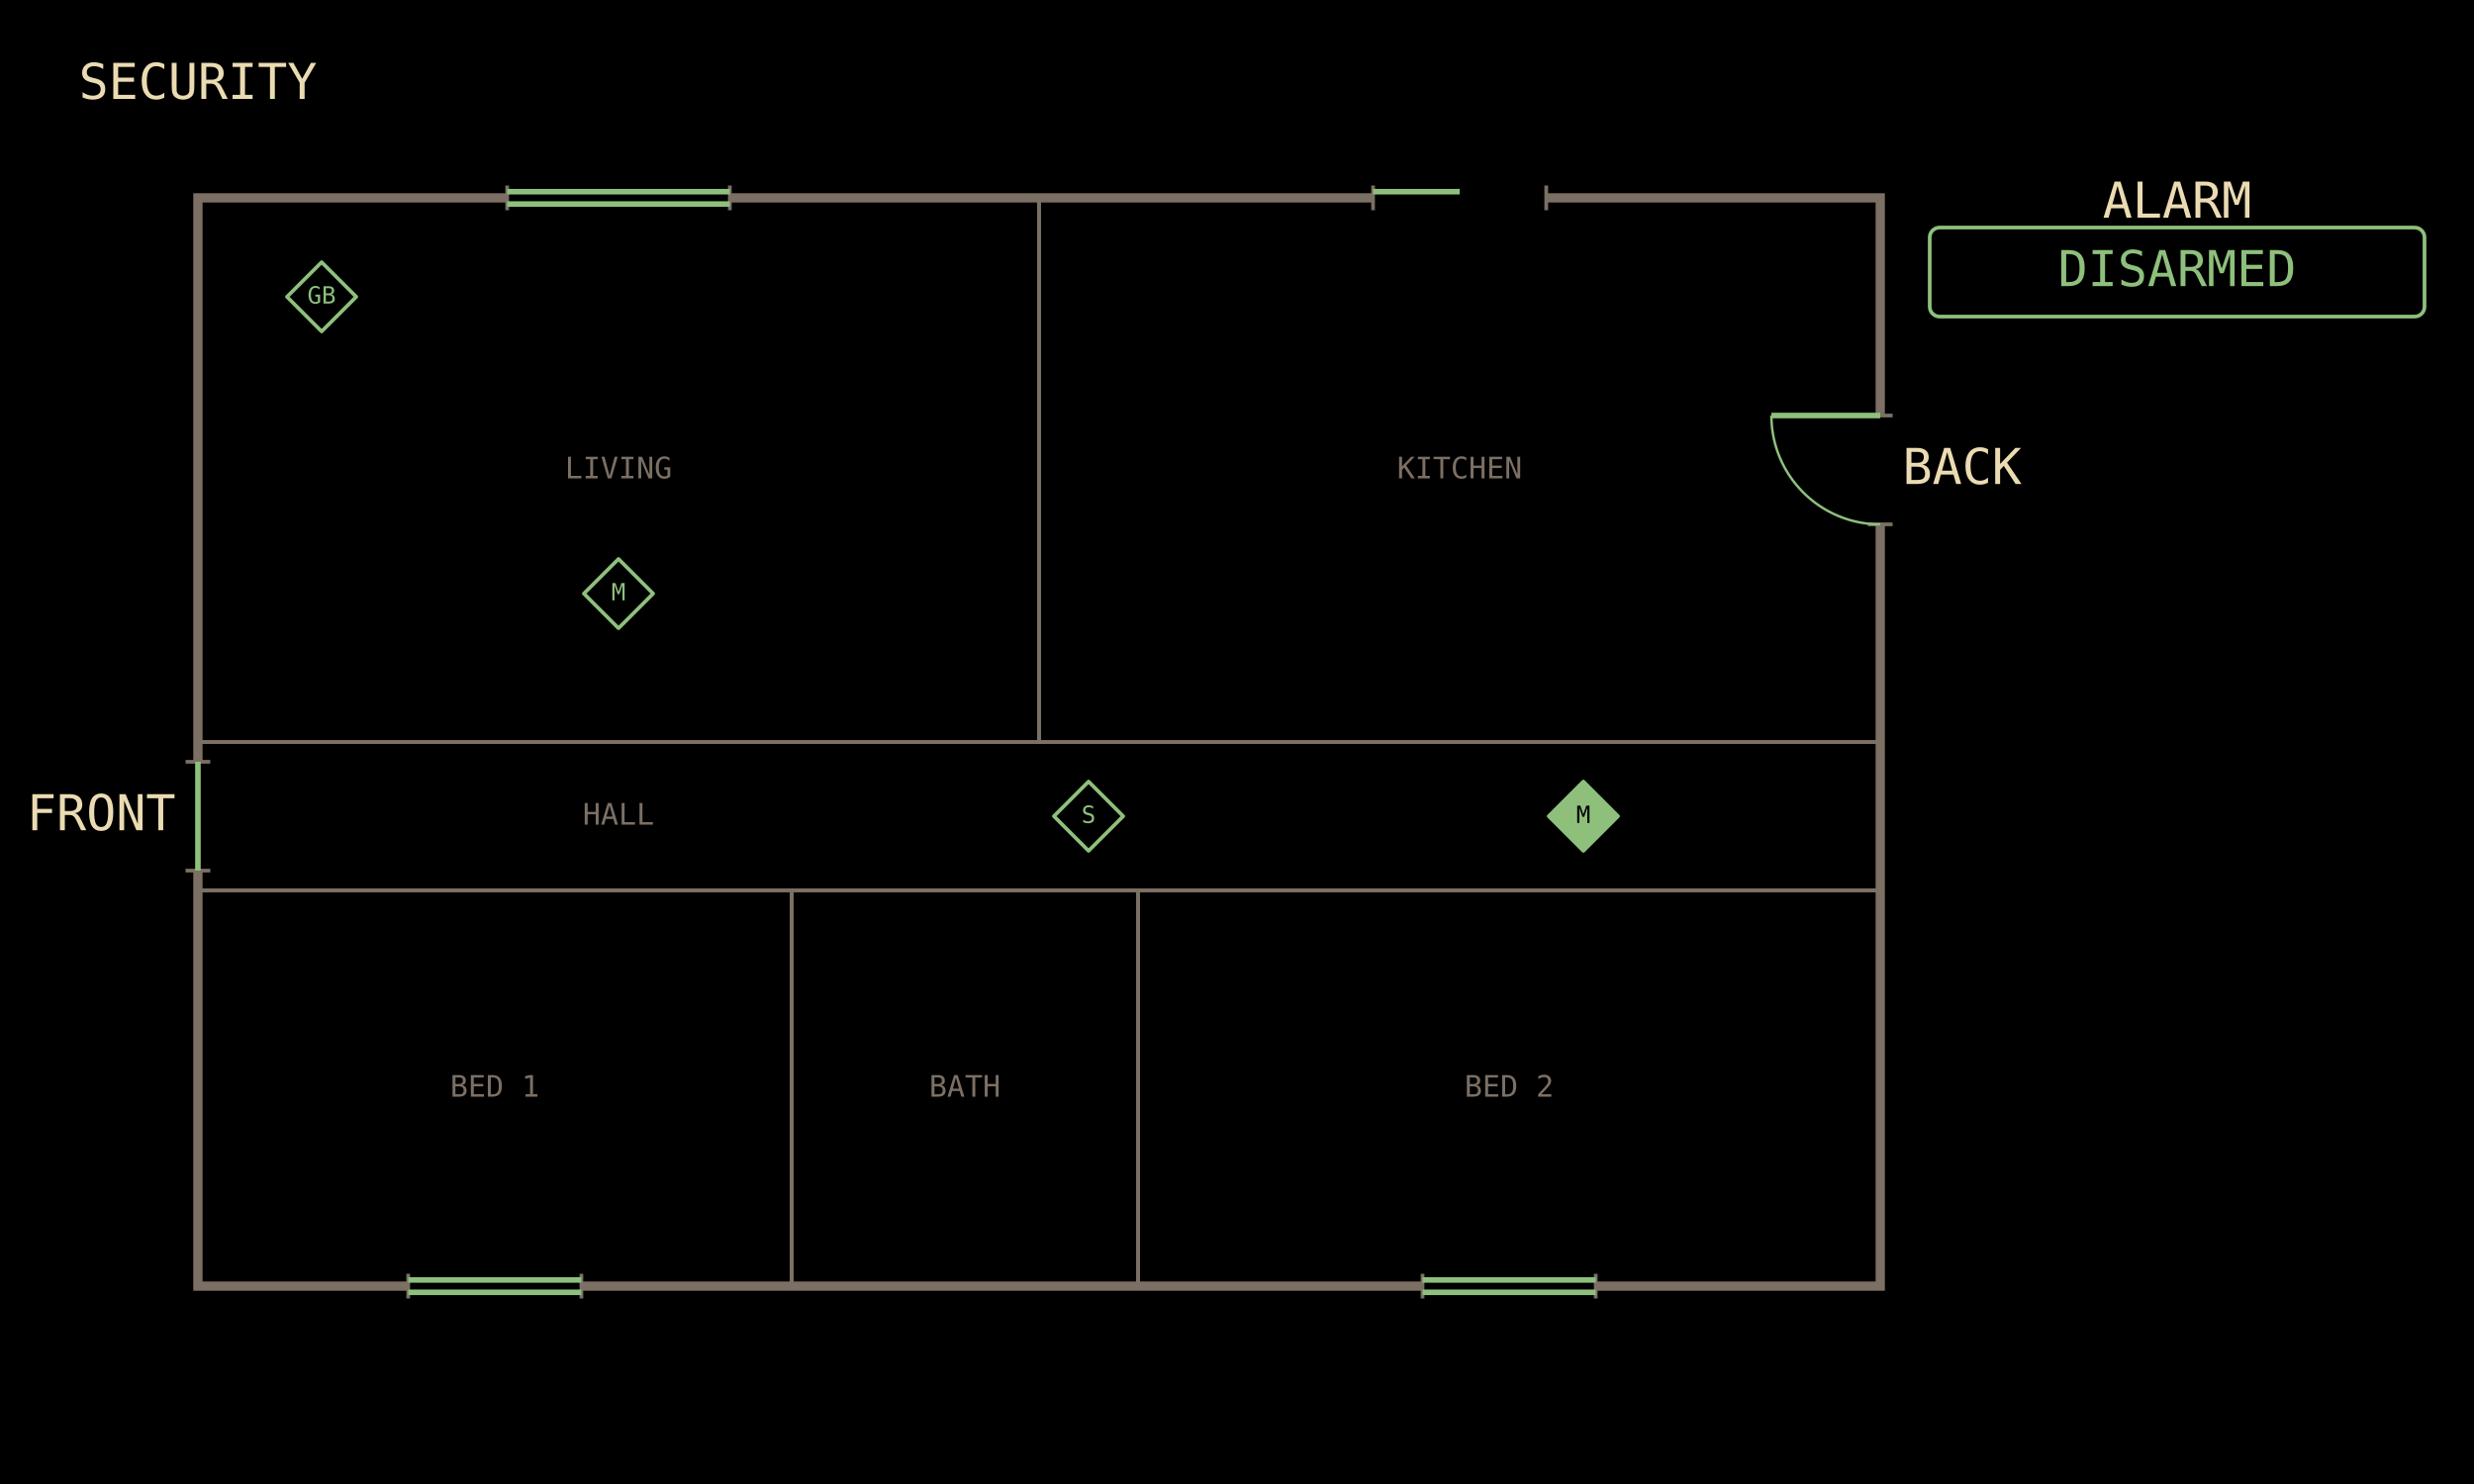
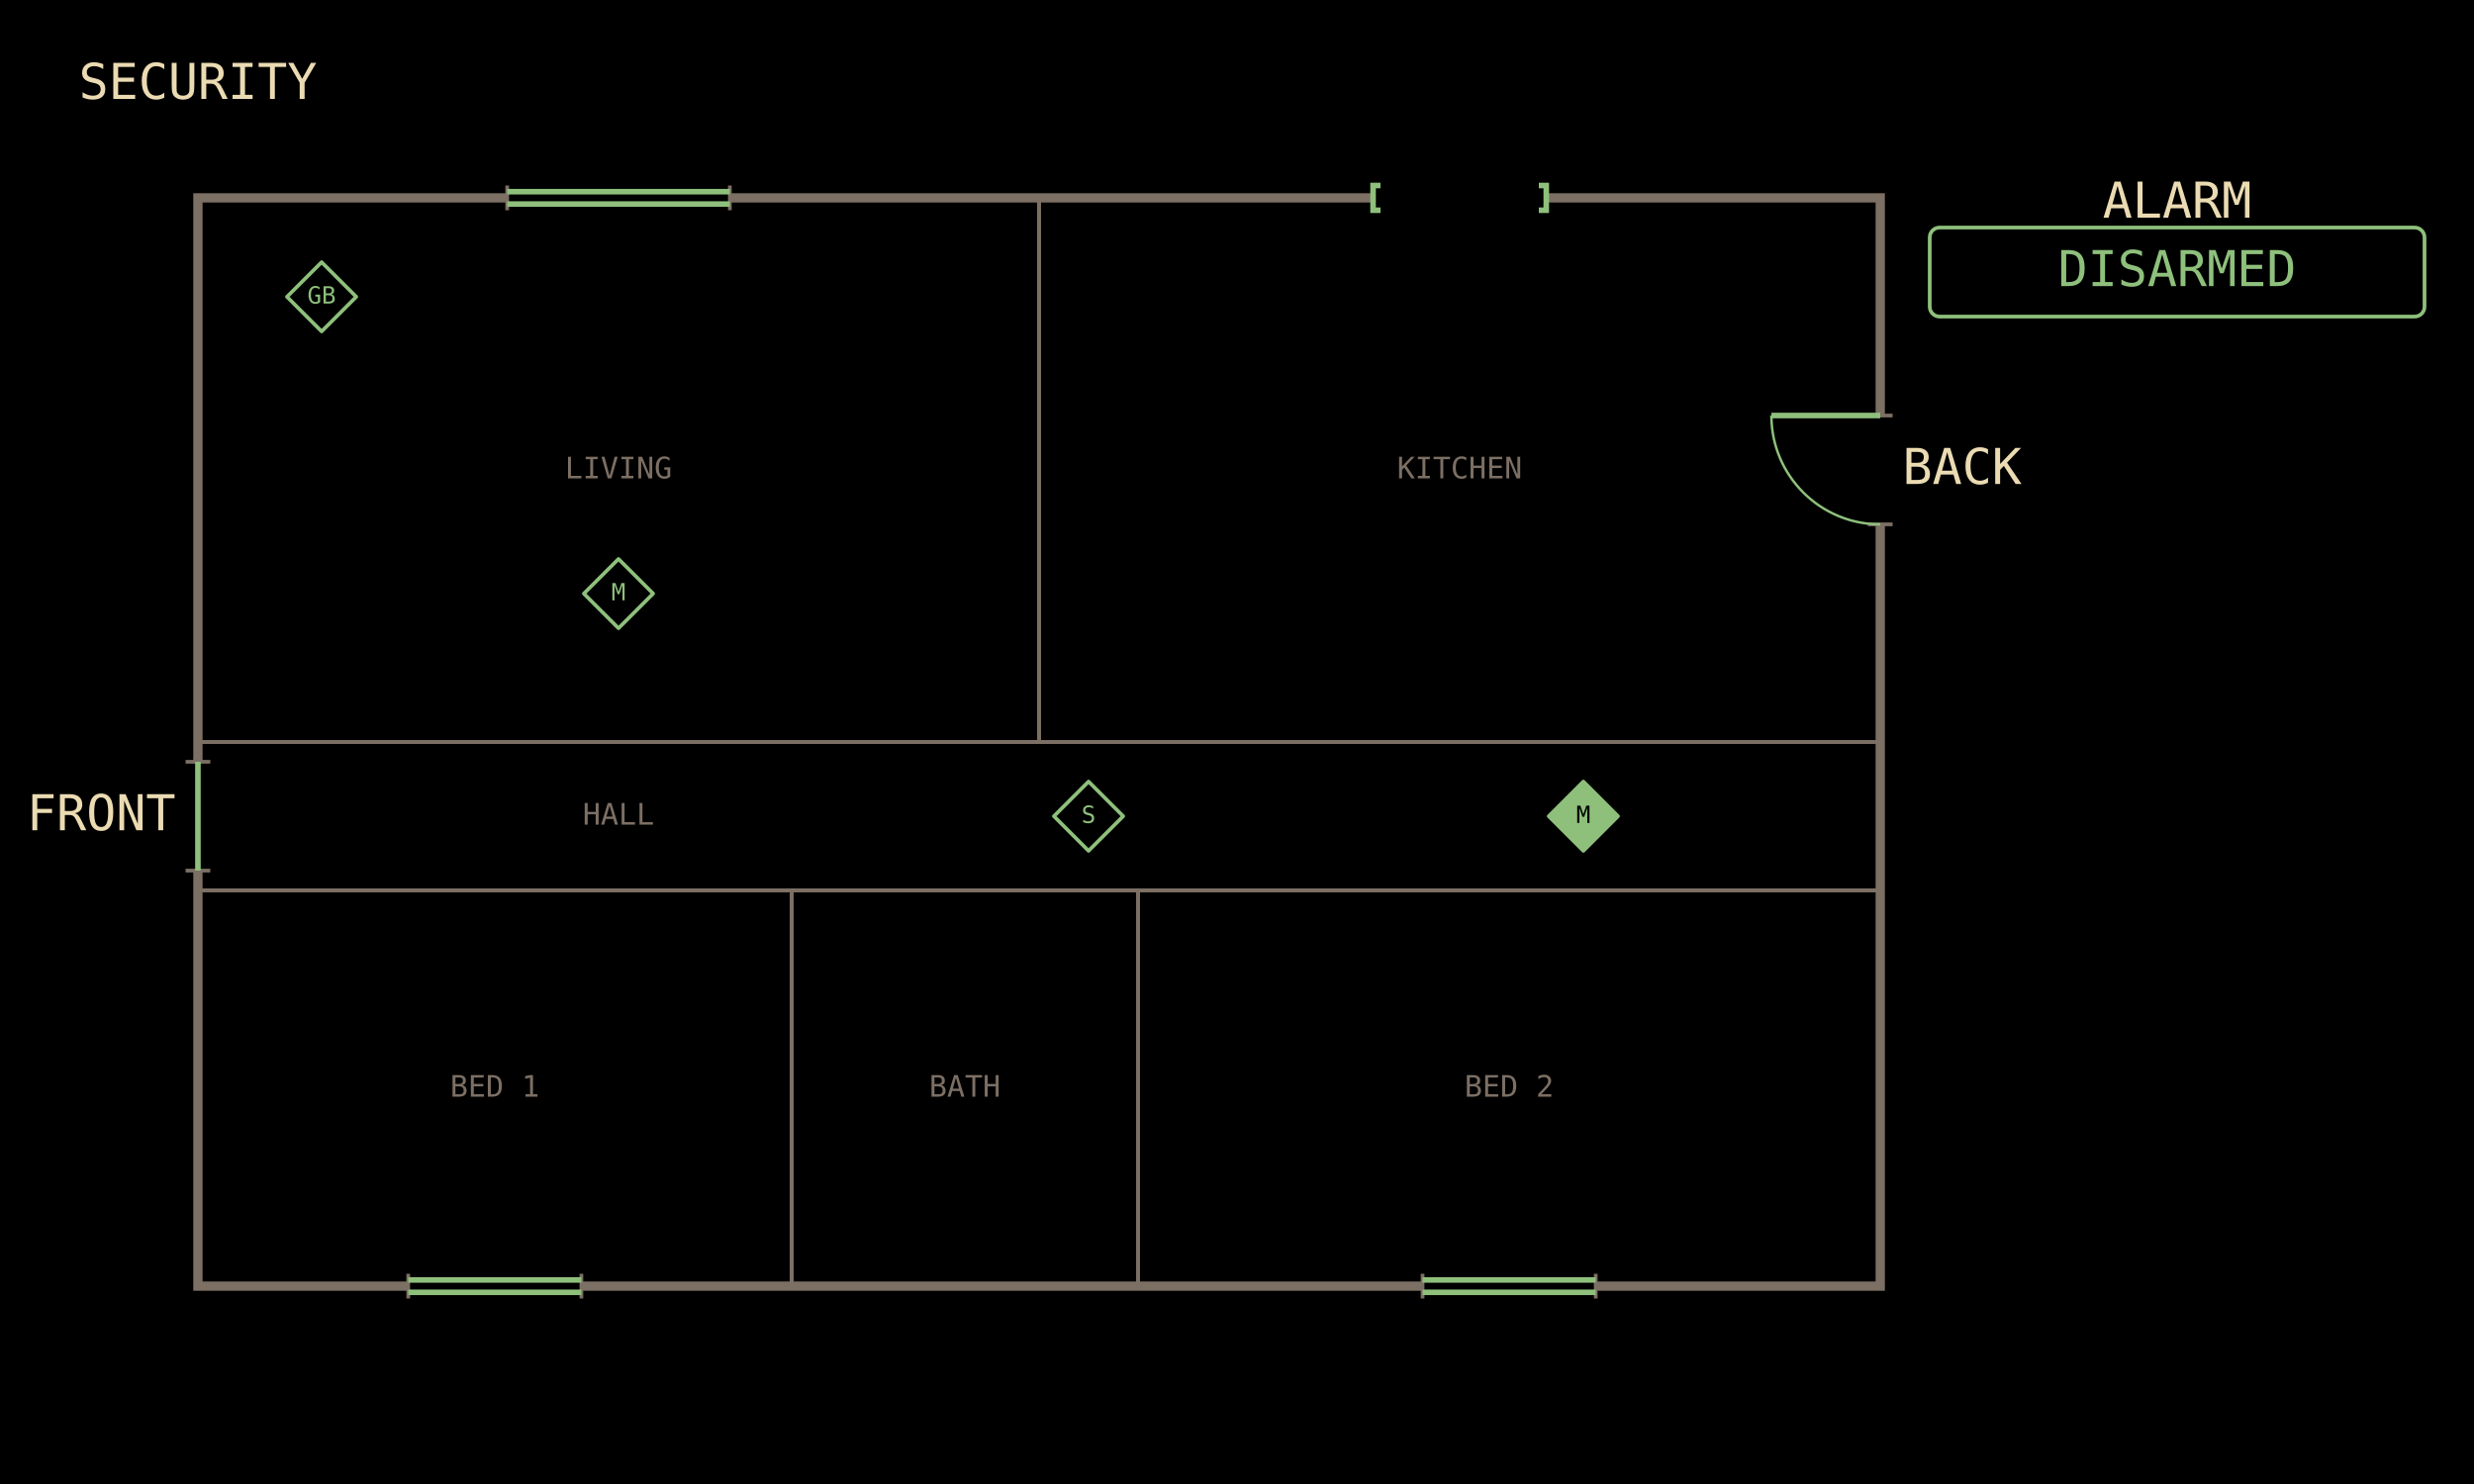
<svg xmlns="http://www.w3.org/2000/svg" viewBox="0 0 1000 600" width="1280" height="768" data-page="security" data-theme="mirror">
  <rect x="0" y="0" width="1000" height="600" fill="#000000" />
  <g id="title">
    <text x="80" y="40" text-anchor="middle" font-family="DejaVu Sans Mono, monospace" font-size="20" fill="#ebdbb2">SECURITY</text>
  </g>
  <g id="panel">
    <rect x="780" y="92" width="200" height="36" rx="4" fill="none" stroke="#8ec07c" stroke-width="1.5" />
    <text x="880" y="110" text-anchor="middle" dominant-baseline="middle" font-family="DejaVu Sans Mono, monospace" font-size="20" fill="#8ec07c">DISARMED</text>
    <text x="880" y="88" text-anchor="middle" font-family="DejaVu Sans Mono, monospace" font-size="20" fill="#ebdbb2">ALARM</text>
  </g>
  <g id="living">
    <polygon points="80,80 420,80 420,300 80,300" fill="none" stroke-linejoin="miter" stroke="#7c6f64" stroke-width="1.5" />
    <text x="250" y="190" text-anchor="middle" dominant-baseline="middle" font-family="DejaVu Sans Mono, monospace" font-size="12" fill="#7c6f64">LIVING</text>
  </g>
  <g id="kitchen">
    <polygon points="420,80 760,80 760,300 420,300" fill="none" stroke-linejoin="miter" stroke="#7c6f64" stroke-width="1.5" />
    <text x="590" y="190" text-anchor="middle" dominant-baseline="middle" font-family="DejaVu Sans Mono, monospace" font-size="12" fill="#7c6f64">KITCHEN</text>
  </g>
  <g id="hall">
    <polygon points="80,300 760,300 760,360 80,360" fill="none" stroke-linejoin="miter" stroke="#7c6f64" stroke-width="1.5" />
    <text x="250" y="330" text-anchor="middle" dominant-baseline="middle" font-family="DejaVu Sans Mono, monospace" font-size="12" fill="#7c6f64">HALL</text>
  </g>
  <g id="bed_1">
    <polygon points="80,360 320,360 320,520 80,520" fill="none" stroke-linejoin="miter" stroke="#7c6f64" stroke-width="1.5" />
    <text x="200" y="440" text-anchor="middle" dominant-baseline="middle" font-family="DejaVu Sans Mono, monospace" font-size="12" fill="#7c6f64">BED 1</text>
  </g>
  <g id="bath">
    <polygon points="320,360 460,360 460,520 320,520" fill="none" stroke-linejoin="miter" stroke="#7c6f64" stroke-width="1.5" />
    <text x="390" y="440" text-anchor="middle" dominant-baseline="middle" font-family="DejaVu Sans Mono, monospace" font-size="12" fill="#7c6f64">BATH</text>
  </g>
  <g id="bed_2">
    <polygon points="460,360 760,360 760,520 460,520" fill="none" stroke-linejoin="miter" stroke="#7c6f64" stroke-width="1.5" />
    <text x="610" y="440" text-anchor="middle" dominant-baseline="middle" font-family="DejaVu Sans Mono, monospace" font-size="12" fill="#7c6f64">BED 2</text>
  </g>
  <g id="exterior">
    <polyline points="80,80 760,80 760,520 80,520 80,80" fill="none" stroke="#7c6f64" stroke-width="3.75" stroke-linejoin="miter" stroke-linecap="square" />
  </g>
  <g id="front_door">
    <line x1="80" y1="308" x2="80" y2="352" stroke="#000000" stroke-width="5.75" />
    <line x1="75" y1="308" x2="85" y2="308" stroke="#7c6f64" stroke-width="1.5" />
    <line x1="75" y1="352" x2="85" y2="352" stroke="#7c6f64" stroke-width="1.5" />
    <line x1="80" y1="308" x2="80" y2="352" stroke="#8ec07c" stroke-width="2.25" />
    <text x="71" y="330" text-anchor="end" dominant-baseline="middle" font-family="DejaVu Sans Mono, monospace" font-size="20" fill="#ebdbb2">FRONT</text>
  </g>
  <g id="back_door">
    <line x1="760" y1="168" x2="760" y2="212" stroke="#000000" stroke-width="5.75" />
    <line x1="755" y1="168" x2="765" y2="168" stroke="#7c6f64" stroke-width="1.5" />
    <line x1="755" y1="212" x2="765" y2="212" stroke="#7c6f64" stroke-width="1.5" />
    <line x1="760" y1="168" x2="716" y2="168" stroke="#8ec07c" stroke-width="2.25" />
    <path d="M716 168 A44 44 0 0 0 760 212" stroke="#8ec07c" stroke-width="1" fill="none" />
    <text x="769" y="190" text-anchor="start" dominant-baseline="middle" font-family="DejaVu Sans Mono, monospace" font-size="20" fill="#ebdbb2">BACK</text>
  </g>
  <g id="living_window">
    <line x1="205" y1="80" x2="295" y2="80" stroke="#000000" stroke-width="5.75" />
    <line x1="205" y1="75" x2="205" y2="85" stroke="#7c6f64" stroke-width="1.5" />
    <line x1="295" y1="75" x2="295" y2="85" stroke="#7c6f64" stroke-width="1.5" />
    <line x1="205" y1="77.5" x2="295" y2="77.5" stroke="#8ec07c" stroke-width="2.25" />
    <line x1="205" y1="82.5" x2="295" y2="82.5" stroke="#8ec07c" stroke-width="2.25" />
  </g>
  <g id="kitchen_window">
    <line x1="555" y1="80" x2="625" y2="80" stroke="#000000" stroke-width="5.75" />
    <line x1="555" y1="75" x2="555" y2="85" stroke="#7c6f64" stroke-width="1.5" />
    <line x1="625" y1="75" x2="625" y2="85" stroke="#7c6f64" stroke-width="1.5" />
-     <line x1="555" y1="77.5" x2="590" y2="77.5" stroke="#8ec07c" stroke-width="2.25" />
+     <polyline points="558,75 555,75 555,85 558,85" fill="none" stroke-linejoin="miter" stroke="#8ec07c" stroke-width="2.25" />
+     <polyline points="622,75 625,75 625,85 622,85" fill="none" stroke-linejoin="miter" stroke="#8ec07c" stroke-width="2.25" />
  </g>
  <g id="bed_1_window">
    <line x1="165" y1="520" x2="235" y2="520" stroke="#000000" stroke-width="5.75" />
    <line x1="165" y1="515" x2="165" y2="525" stroke="#7c6f64" stroke-width="1.5" />
    <line x1="235" y1="515" x2="235" y2="525" stroke="#7c6f64" stroke-width="1.5" />
    <line x1="165" y1="517.5" x2="235" y2="517.5" stroke="#8ec07c" stroke-width="2.25" />
    <line x1="165" y1="522.5" x2="235" y2="522.5" stroke="#8ec07c" stroke-width="2.25" />
  </g>
  <g id="bed_2_window">
    <line x1="575" y1="520" x2="645" y2="520" stroke="#000000" stroke-width="5.75" />
    <line x1="575" y1="515" x2="575" y2="525" stroke="#7c6f64" stroke-width="1.5" />
    <line x1="645" y1="515" x2="645" y2="525" stroke="#7c6f64" stroke-width="1.5" />
    <line x1="575" y1="517.5" x2="645" y2="517.5" stroke="#8ec07c" stroke-width="2.25" />
    <line x1="575" y1="522.5" x2="645" y2="522.5" stroke="#8ec07c" stroke-width="2.25" />
  </g>
  <g id="living_motion">
    <polygon points="250,226 264,240 250,254 236,240" fill="none" stroke-linejoin="round" stroke="#8ec07c" stroke-width="1.5" />
    <text x="250" y="240" text-anchor="middle" dominant-baseline="middle" font-family="DejaVu Sans Mono, monospace" font-size="9.6" fill="#8ec07c">M</text>
  </g>
  <g id="hall_motion">
    <polygon points="640,316 654,330 640,344 626,330" fill="#8ec07c" stroke-linejoin="round" stroke="#8ec07c" stroke-width="1.5" />
    <text x="640" y="330" text-anchor="middle" dominant-baseline="middle" font-family="DejaVu Sans Mono, monospace" font-size="9.6" fill="#000000">M</text>
  </g>
  <g id="hall_smoke">
    <polygon points="440,316 454,330 440,344 426,330" fill="none" stroke-linejoin="round" stroke="#8ec07c" stroke-width="1.5" />
    <text x="440" y="330" text-anchor="middle" dominant-baseline="middle" font-family="DejaVu Sans Mono, monospace" font-size="9.6" fill="#8ec07c">S</text>
  </g>
  <g id="living_glass">
    <polygon points="130,106 144,120 130,134 116,120" fill="none" stroke-linejoin="round" stroke="#8ec07c" stroke-width="1.5" />
    <text x="130" y="120" text-anchor="middle" dominant-baseline="middle" font-family="DejaVu Sans Mono, monospace" font-size="9.6" fill="#8ec07c">GB</text>
  </g>
</svg>
